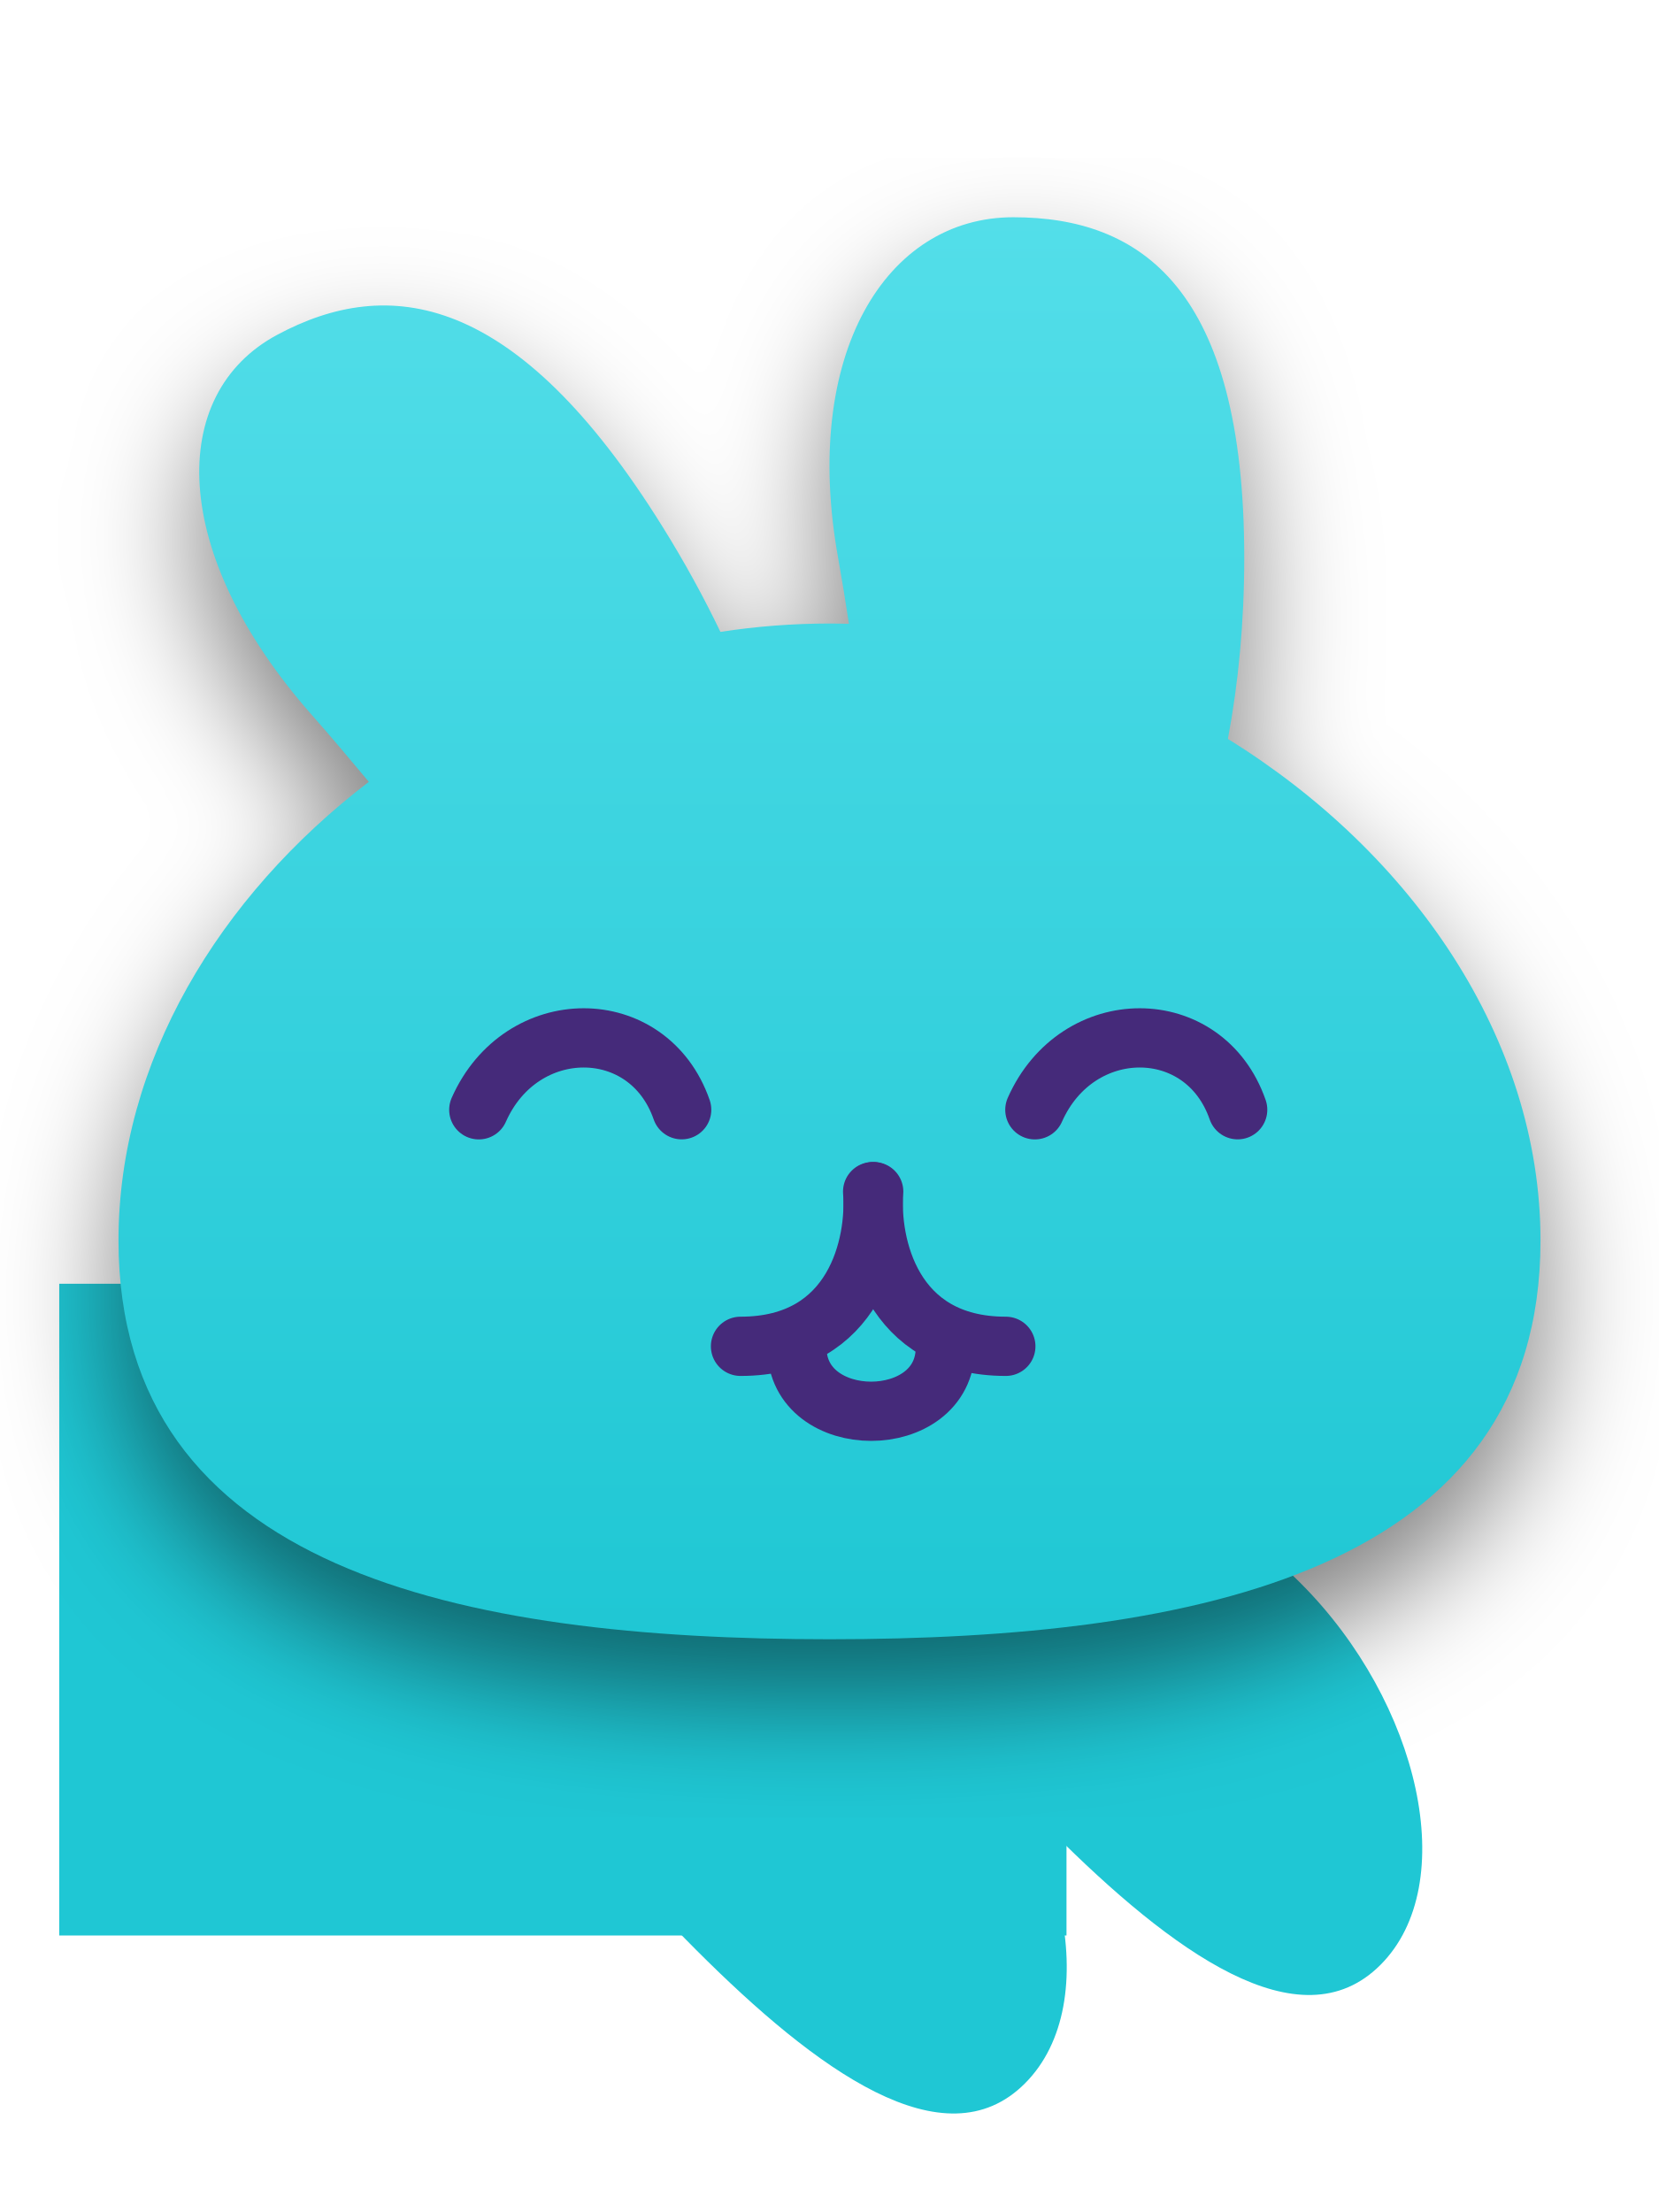
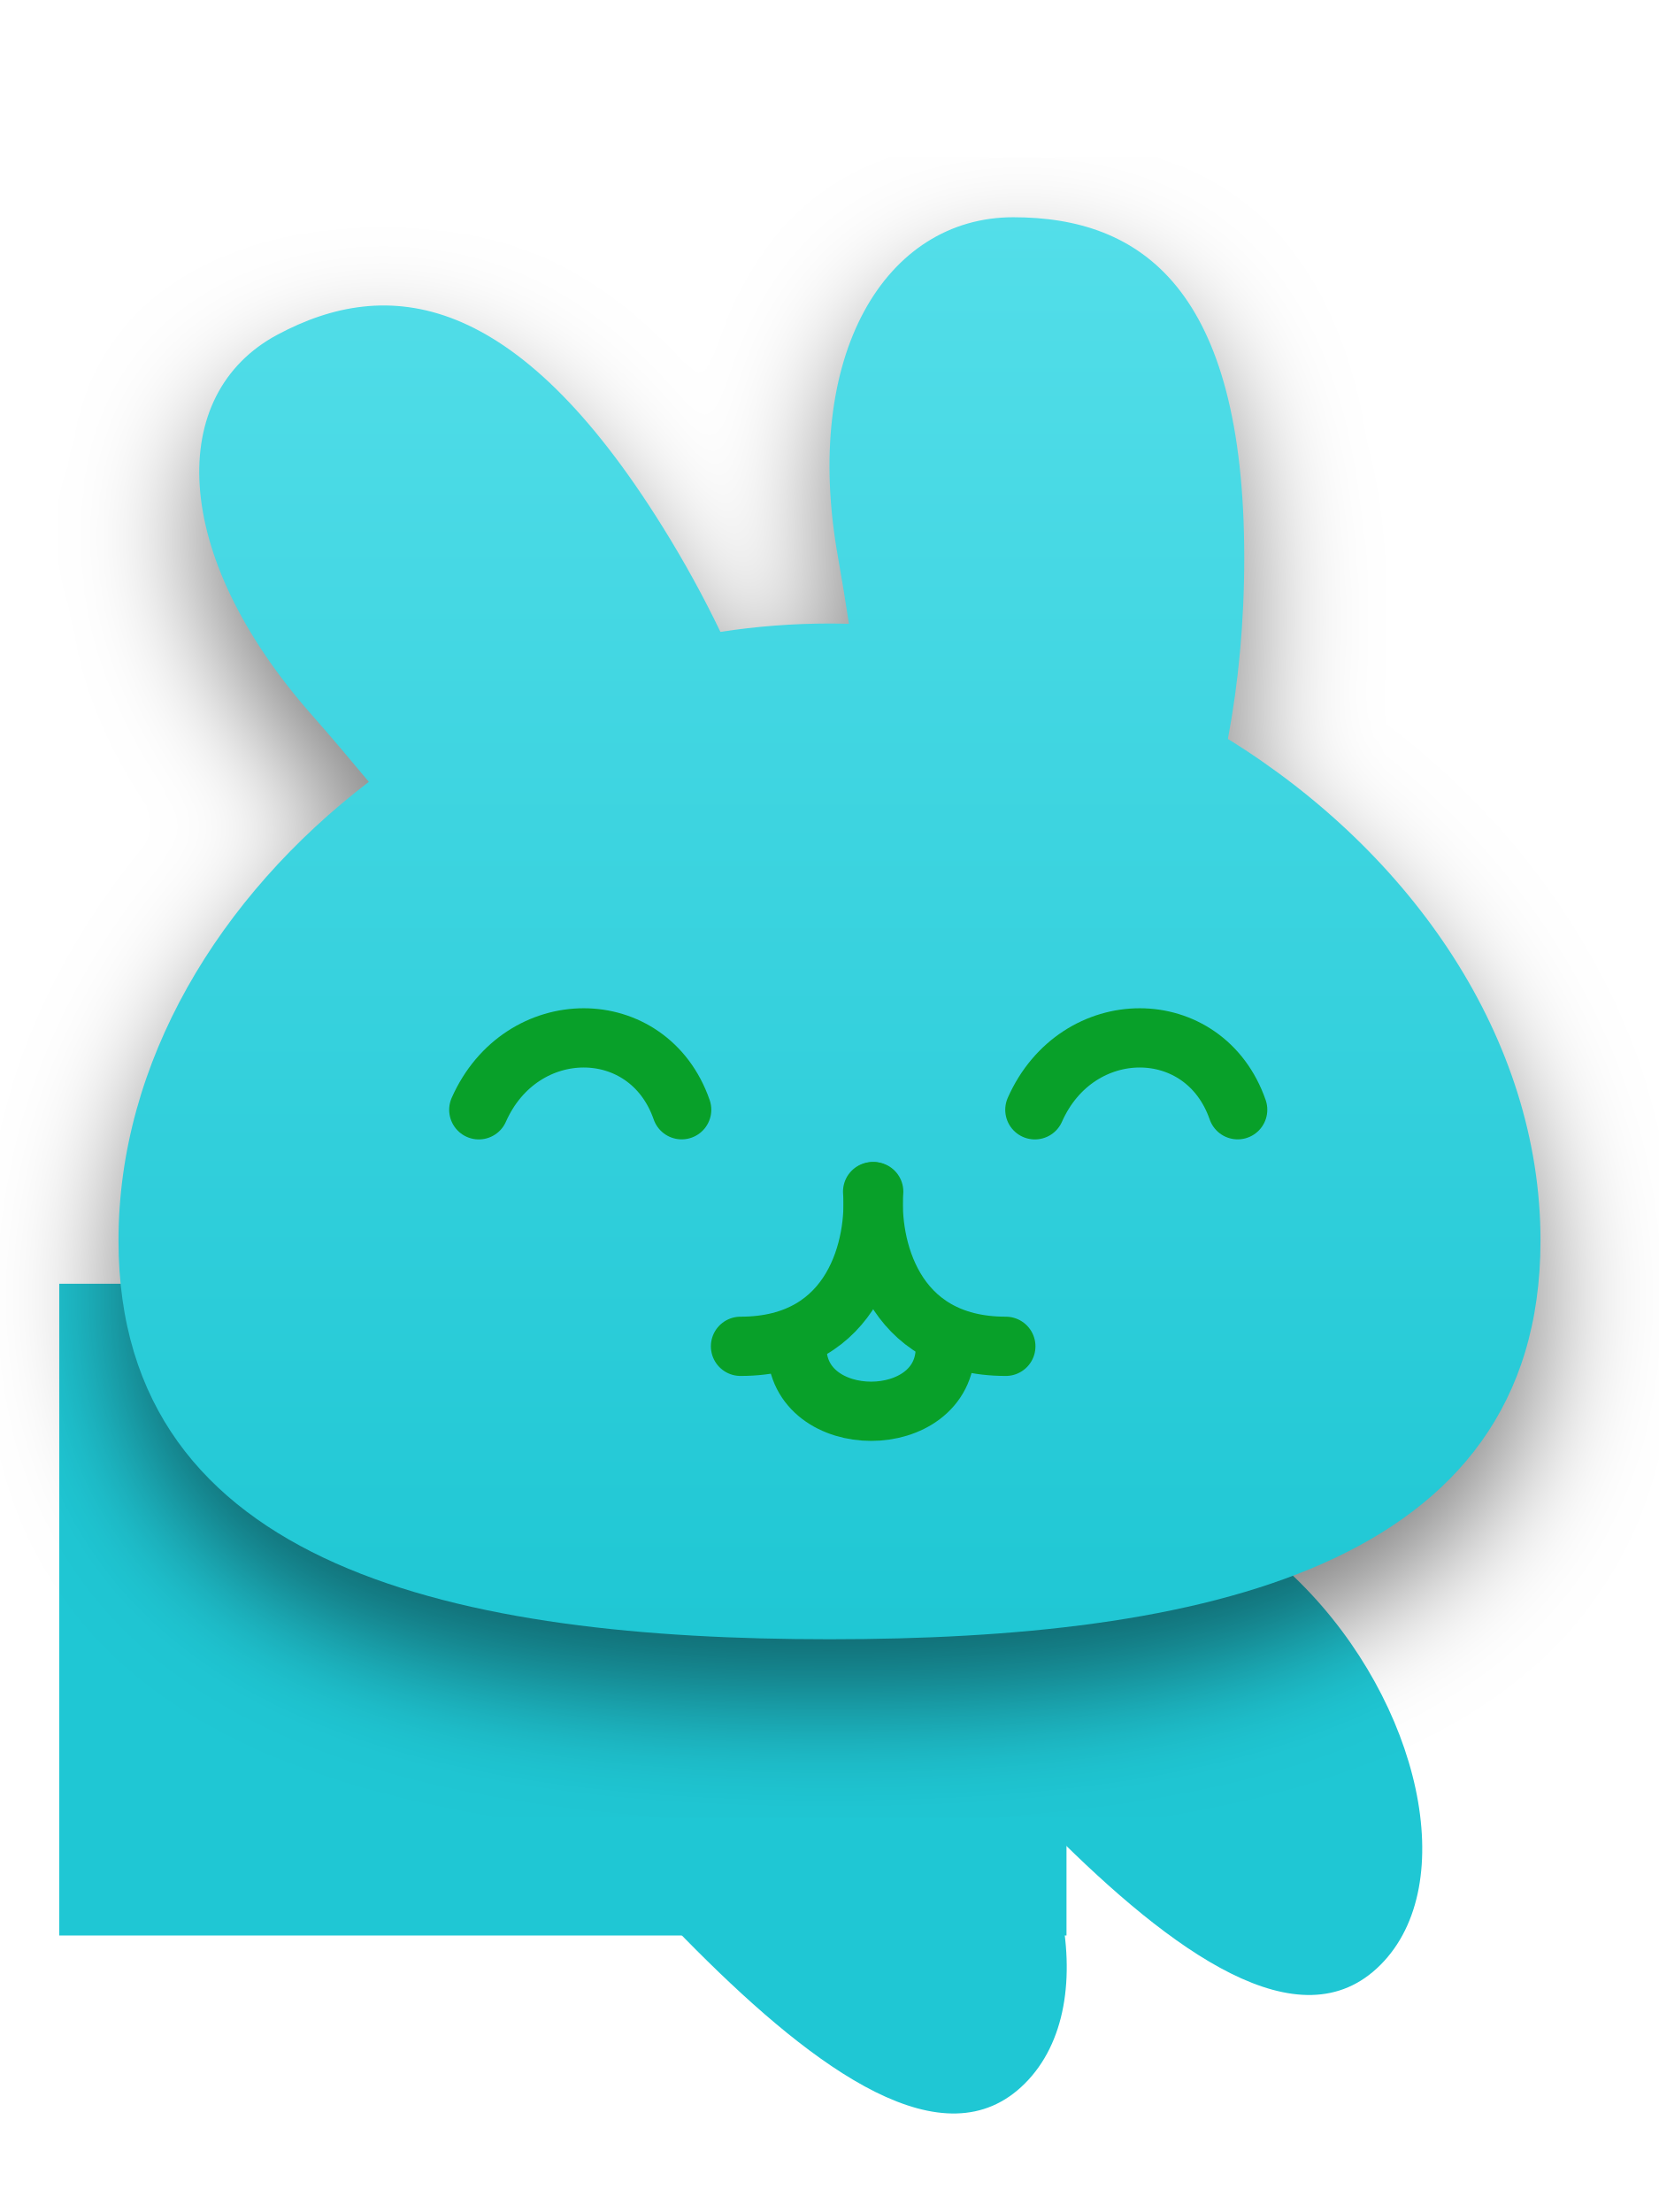
<svg xmlns="http://www.w3.org/2000/svg" width="24" height="32" viewBox="0 0 28 32" fill="none">
  <rect x="1" y="19" width="17" height="11" fill="#1FC7D4" />
  <path d="M9.507 24.706C8.146 26.067 9.738 28.231 11.755 30.249C13.773 32.267 15.938 33.858 17.298 32.497C18.659 31.137 17.968 28.071 15.951 26.053C13.933 24.036 10.868 23.345 9.507 24.706Z" fill="#1FC7D4" />
  <path d="M15.507 22.706C14.146 24.067 15.738 26.231 17.756 28.249C19.773 30.267 21.938 31.858 23.298 30.497C24.659 29.137 23.968 26.071 21.951 24.053C19.933 22.036 16.868 21.345 15.507 22.706Z" fill="#1FC7D4" />
  <g filter="url(#filter0_d)">
    <path fill-rule="evenodd" clip-rule="evenodd" d="M14.146 6.752C14.21 7.109 14.27 7.481 14.328 7.862C14.219 7.859 14.11 7.857 14 7.857C13.38 7.857 12.765 7.905 12.159 7.998C11.879 7.415 11.555 6.822 11.187 6.231C8.699 2.229 6.538 1.987 4.679 2.984C2.819 3.981 2.856 6.676 5.267 9.405C5.581 9.761 5.901 10.14 6.225 10.529C3.69 12.466 2 15.264 2 18.27C2 23.829 7.785 25 14 25C20.215 25 26 23.829 26 18.27C26 14.866 23.832 11.727 20.724 9.805C20.902 8.86 21 7.83 21 6.752C21 2.196 19.255 1 17.102 1C14.95 1 13.526 3.318 14.146 6.752Z" fill="url(#paint0_linear_bunnyhead_max)" />
  </g>
-   <path d="M11.505 16.063C10.944 14.446 8.797 14.446 8.081 16.064" stroke="#452A7A" stroke-linecap="round" />
-   <path d="M20.889 16.063C20.328 14.446 18.182 14.446 17.466 16.064" stroke="#452A7A" stroke-linecap="round" />
-   <path d="M14.728 17.445C14.796 18.315 14.445 20.056 12.498 20.056" stroke="#452A7A" stroke-linecap="round" />
-   <path d="M14.746 17.445C14.678 18.315 15.03 20.056 16.976 20.056" stroke="#452A7A" stroke-linecap="round" />
-   <path d="M13.45 20.079C13.45 21.51 15.955 21.51 15.955 20.079" stroke="#452A7A" stroke-linecap="round" />
+   <path d="M11.505 16.063C10.944 14.446 8.797 14.446 8.081 16.064" stroke="#08a029" stroke-linecap="round" />
+   <path d="M20.889 16.063C20.328 14.446 18.182 14.446 17.466 16.064" stroke="#08a029" stroke-linecap="round" />
+   <path d="M14.728 17.445C14.796 18.315 14.445 20.056 12.498 20.056" stroke="#08a029" stroke-linecap="round" />
+   <path d="M14.746 17.445C14.678 18.315 15.03 20.056 16.976 20.056" stroke="#08a029" stroke-linecap="round" />
+   <path d="M13.45 20.079C13.45 21.51 15.955 21.51 15.955 20.079" stroke="#08a029" stroke-linecap="round" />
  <defs>
    <filter id="filter0_d" x="0" y="0" width="28" height="28" filterUnits="userSpaceOnUse" color-interpolation-filters="sRGB">
      <feFlood flood-opacity="0" result="BackgroundImageFix" />
      <feColorMatrix in="SourceAlpha" type="matrix" values="0 0 0 0 0 0 0 0 0 0 0 0 0 0 0 0 0 0 127 0" />
      <feOffset dy="1" />
      <feGaussianBlur stdDeviation="1" />
      <feColorMatrix type="matrix" values="0 0 0 0 0 0 0 0 0 0 0 0 0 0 0 0 0 0 0.5 0" />
      <feBlend mode="normal" in2="BackgroundImageFix" result="effect1_dropShadow" />
      <feBlend mode="normal" in="SourceGraphic" in2="effect1_dropShadow" result="shape" />
    </filter>
    <linearGradient id="paint0_linear_bunnyhead_max" x1="14" y1="1" x2="14" y2="25" gradientUnits="userSpaceOnUse">
      <stop stop-color="#53DEE9" />
      <stop offset="1" stop-color="#1FC7D4" />
    </linearGradient>
  </defs>
</svg>
